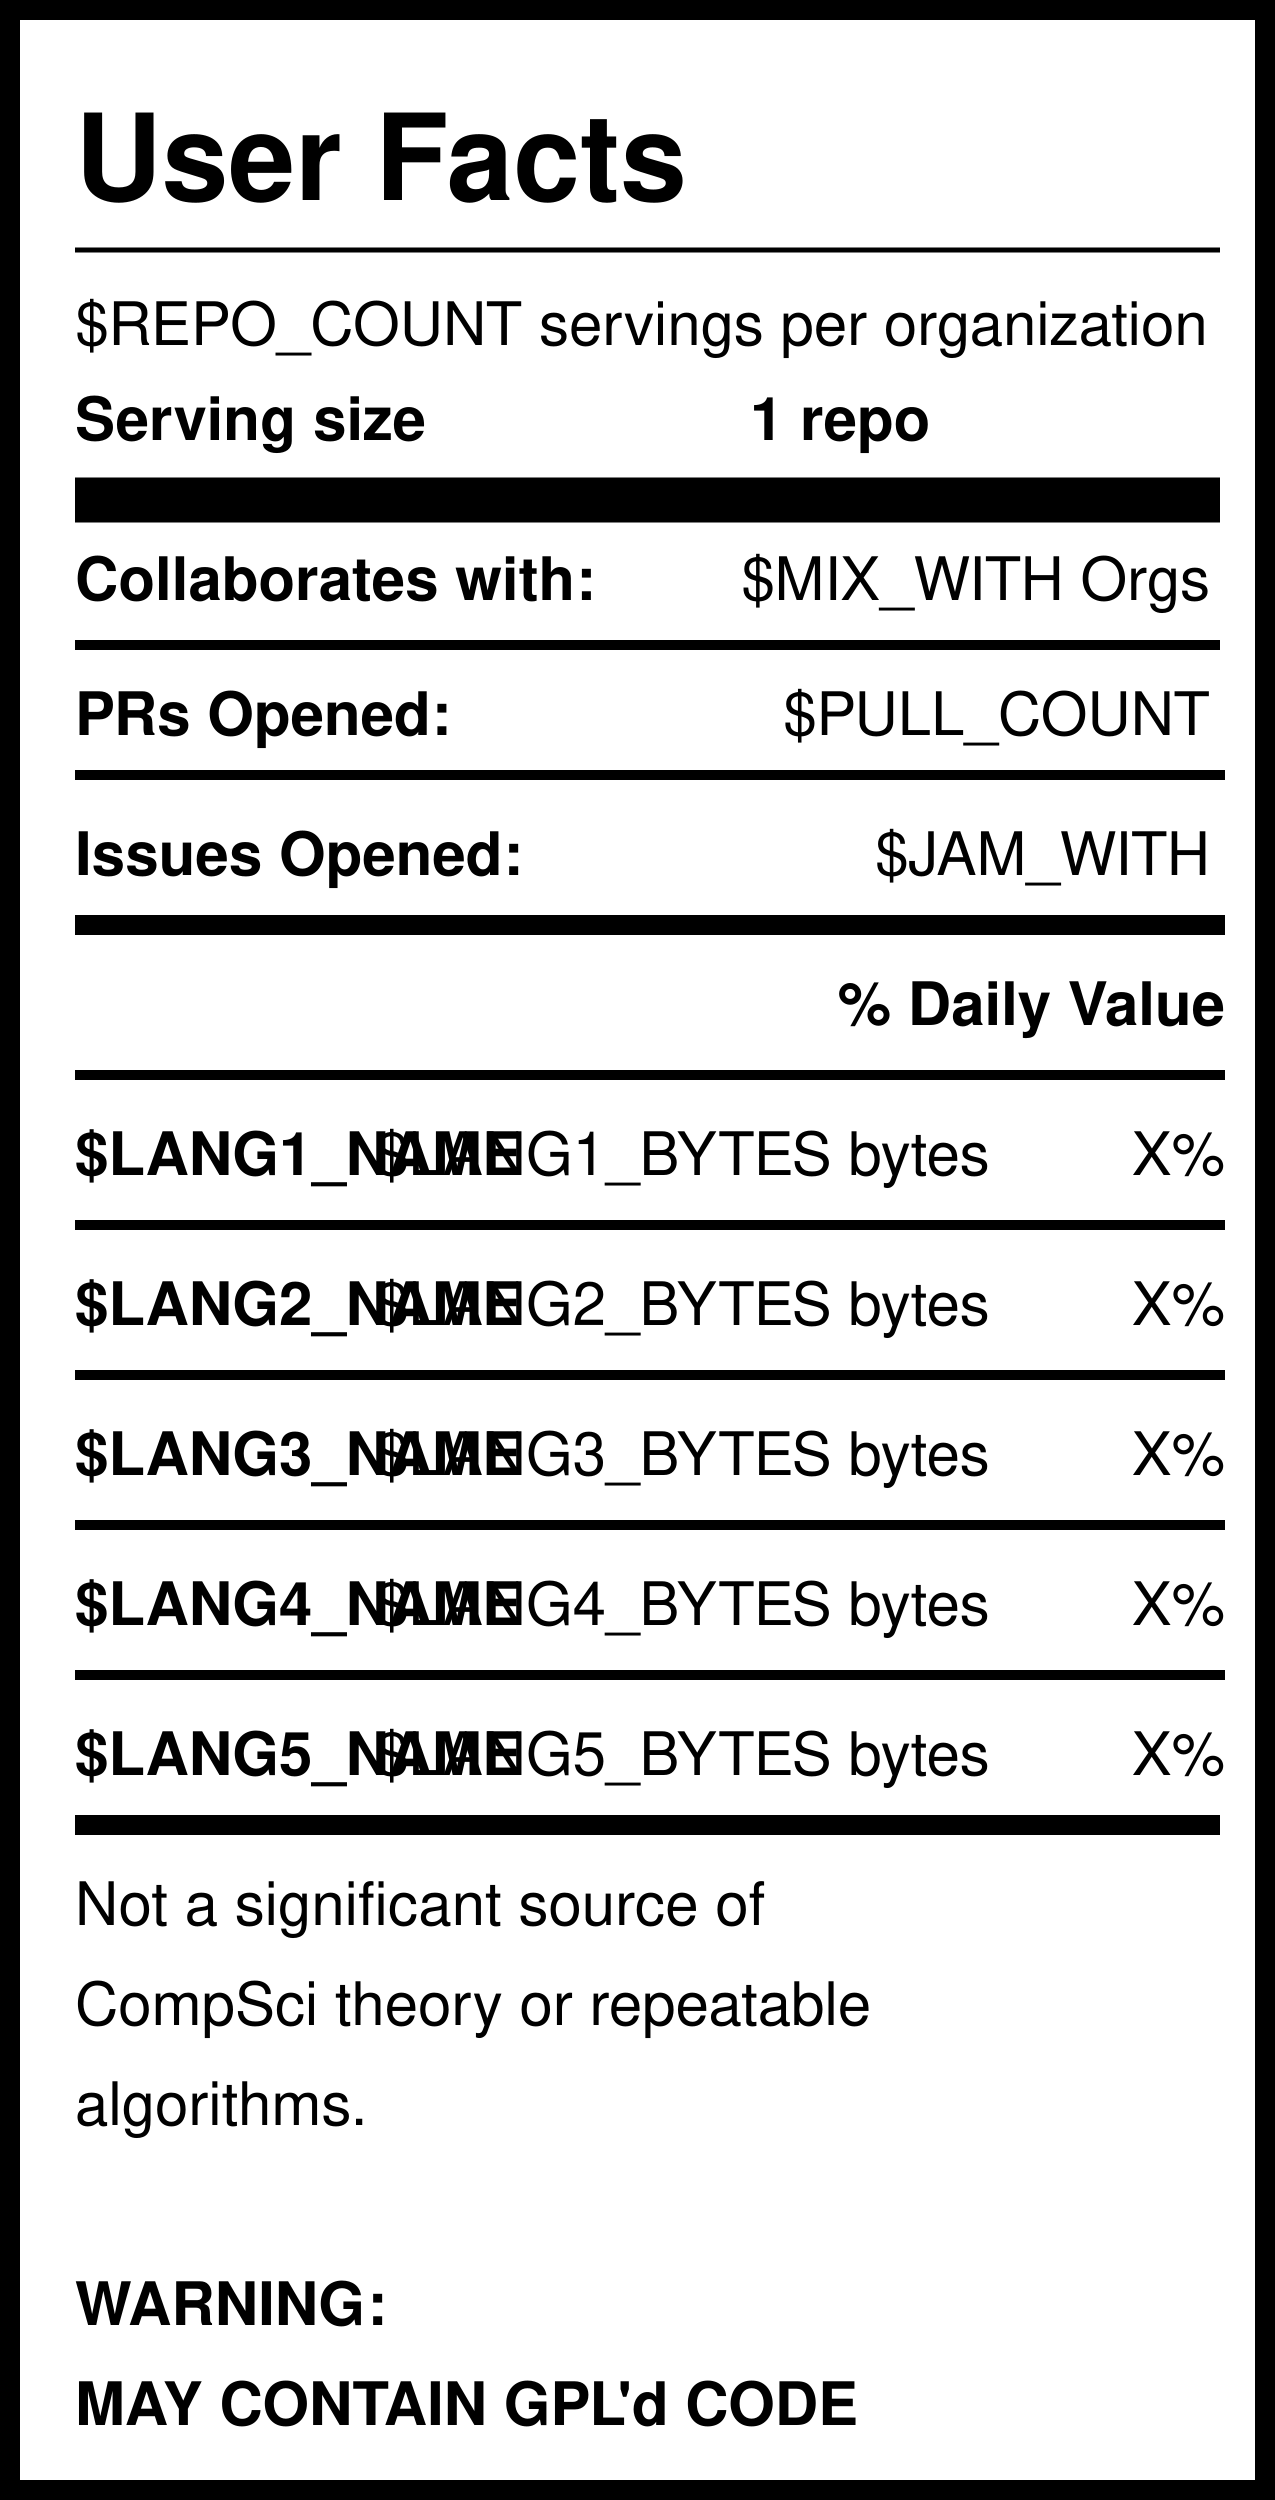
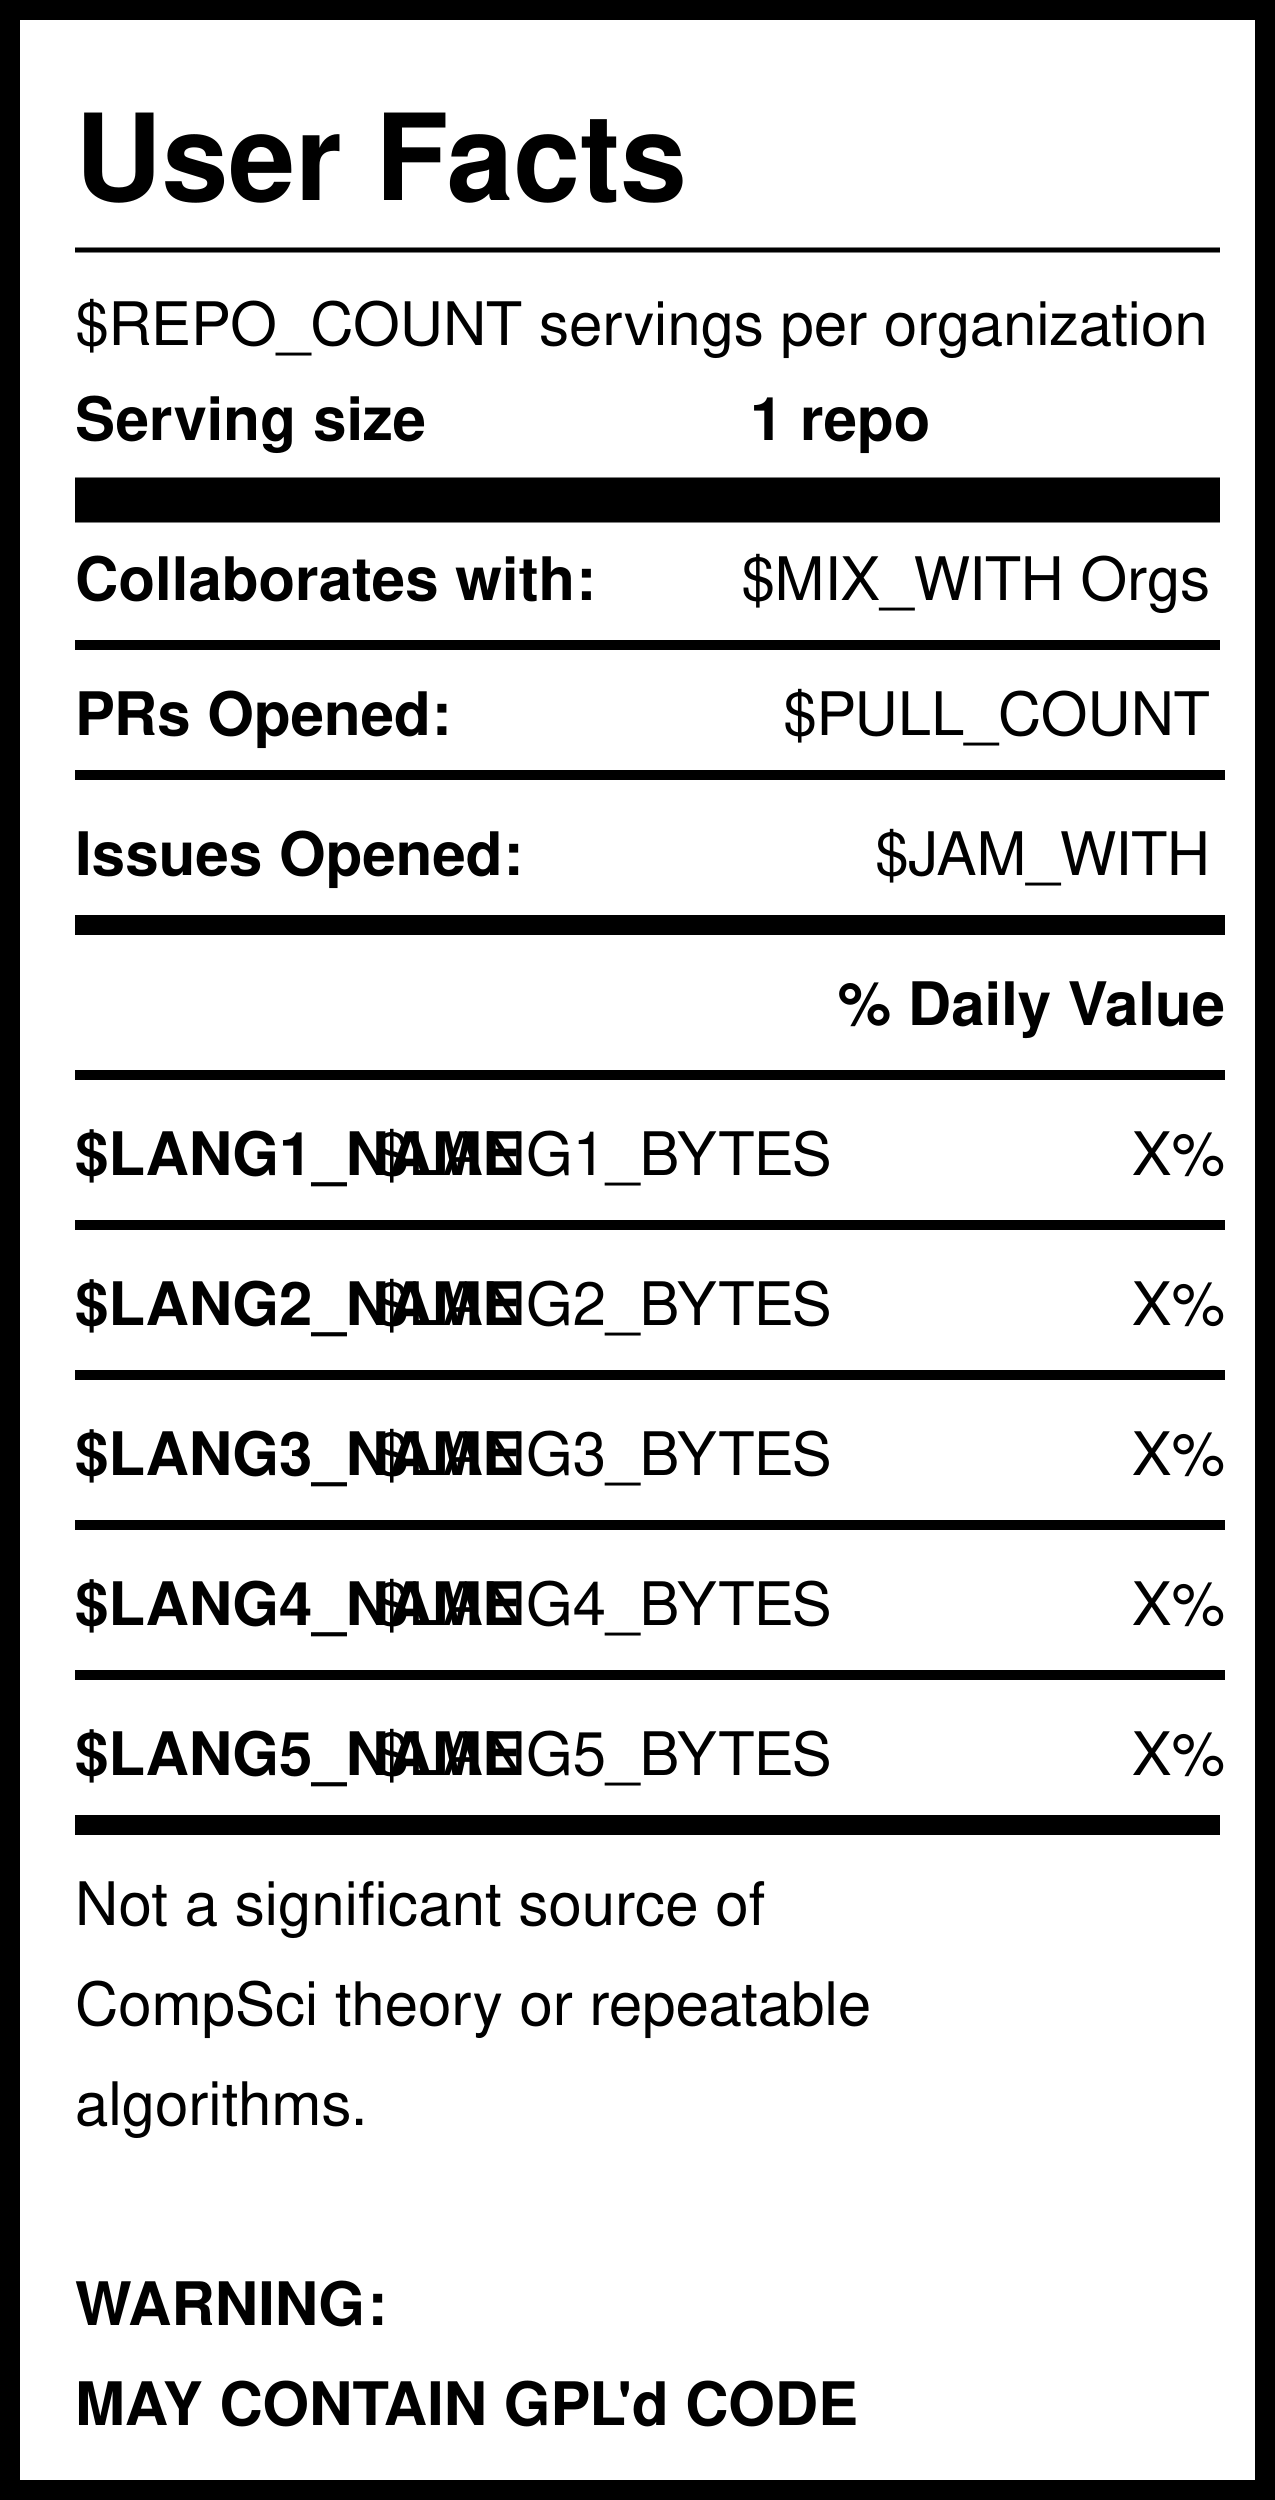
<svg xmlns="http://www.w3.org/2000/svg" version="1.1" width="255" height="500" style="background: white">
  <svg width="255" height="500">
    <rect width="255" height="500" style="fill:rgb(255,255,255);stroke-width:8;stroke:rgb(0,0,0)" />
    <text x="15" y="40" font-family="Helvetica" font-weight="bold" font-size="2em">User Facts</text>
    <line x1="15" y1="50" x2="244" y2="50" style="stroke:rgb(0,0,0);stroke-width:1" />
    <text x="15" y="69" font-family="Helvetica" lengthAdjust="spacingAndGlyphs">$REPO_COUNT servings per organization</text>
    <text x="15" y="88" font-family="Helvetica" font-weight="bold" lengthAdjust="spacingAndGlyphs">Serving size</text>
    <text x="150" y="88" font-family="Helvetica" font-weight="bold" lengthAdjust="spacingAndGlyphs">1 repo</text>
    <line x1="15" y1="100" x2="244" y2="100" style="stroke:rgb(0,0,0);stroke-width:9" />
    <text x="15" y="120" font-family="Helvetica" font-weight="bold" lengthAdjust="spacingAndGlyphs">Collaborates with:</text>
    <text x="242" y="120" font-family="Helvetica" text-anchor="end" lengthAdjust="spacingAndGlyphs">$MIX_WITH Orgs</text>
    <line x1="15" y1="129" x2="244" y2="129" style="stroke:rgb(0,0,0);stroke-width:2" />
    <text x="15" y="147" font-family="Helvetica" font-weight="bold" lengthAdjust="spacingAndGlyphs">PRs Opened:</text>
    <text x="242" y="147" font-family="Helvetica" text-anchor="end" lengthAdjust="spacingAndGlyphs">$PULL_COUNT</text>
    <text x="15" y="175" font-family="Helvetica" font-weight="bold" lengthAdjust="spacingAndGlyphs">Issues Opened:</text>
    <text x="242" y="175" font-family="Helvetica" lengthAdjust="spacingAndGlyphs" text-anchor="end">$JAM_WITH</text>
    <line x1="15" y1="185" x2="245" y2="185" style="stroke:rgb(0,0,0);stroke-width:4" />
    <line x1="15" y1="155" x2="245" y2="155" style="stroke:rgb(0,0,0);stroke-width:2" />
    <text x="245" y="205" font-family="Helvetica" font-weight="bold" text-anchor="end" lengthAdjust="spacingAndGlyphs">% Daily Value</text>
    <line x1="15" y1="215" x2="245" y2="215" style="stroke:rgb(0,0,0);stroke-width:2" />
    <text x="15" y="235" font-family="Helvetica" font-weight="bold" lengthAdjust="spacingAndGlyphs">$LANG1_NAME</text>
-     <text x="75" y="235" font-family="Helvetica" lengthAdjust="spacingAndGlyphs">$LANG1_BYTES bytes</text>
+     <text x="75" y="235" font-family="Helvetica" lengthAdjust="spacingAndGlyphs">$LANG1_BYTES</text>
    <text x="245" y="235" font-family="Helvetica" lengthAdjust="spacingAndGlyphs" text-anchor="end">X%</text>
    <line x1="15" y1="245" x2="245" y2="245" style="stroke:rgb(0,0,0);stroke-width:2" />
    <text x="15" y="265" font-family="Helvetica" font-weight="bold" lengthAdjust="spacingAndGlyphs">$LANG2_NAME</text>
-     <text x="75" y="265" font-family="Helvetica" lengthAdjust="spacingAndGlyphs">$LANG2_BYTES bytes</text>
+     <text x="75" y="265" font-family="Helvetica" lengthAdjust="spacingAndGlyphs">$LANG2_BYTES</text>
    <text x="245" y="265" font-family="Helvetica" lengthAdjust="spacingAndGlyphs" text-anchor="end">X%</text>
    <line x1="15" y1="275" x2="245" y2="275" style="stroke:rgb(0,0,0);stroke-width:2" />
    <text x="15" y="295" font-family="Helvetica" font-weight="bold" lengthAdjust="spacingAndGlyphs">$LANG3_NAME</text>
-     <text x="75" y="295" font-family="Helvetica" lengthAdjust="spacingAndGlyphs">$LANG3_BYTES bytes</text>
+     <text x="75" y="295" font-family="Helvetica" lengthAdjust="spacingAndGlyphs">$LANG3_BYTES</text>
    <text x="245" y="295" font-family="Helvetica" lengthAdjust="spacingAndGlyphs" text-anchor="end">X%</text>
    <line x1="15" y1="305" x2="245" y2="305" style="stroke:rgb(0,0,0);stroke-width:2" />
    <text x="15" y="325" font-family="Helvetica" font-weight="bold" lengthAdjust="spacingAndGlyphs">$LANG4_NAME</text>
-     <text x="75" y="325" font-family="Helvetica" lengthAdjust="spacingAndGlyphs">$LANG4_BYTES bytes</text>
+     <text x="75" y="325" font-family="Helvetica" lengthAdjust="spacingAndGlyphs">$LANG4_BYTES</text>
    <text x="245" y="325" font-family="Helvetica" lengthAdjust="spacingAndGlyphs" text-anchor="end">X%</text>
    <line x1="15" y1="335" x2="245" y2="335" style="stroke:rgb(0,0,0);stroke-width:2" />
    <text x="15" y="355" font-family="Helvetica" font-weight="bold" lengthAdjust="spacingAndGlyphs">$LANG5_NAME</text>
-     <text x="75" y="355" font-family="Helvetica" lengthAdjust="spacingAndGlyphs">$LANG5_BYTES bytes</text>
+     <text x="75" y="355" font-family="Helvetica" lengthAdjust="spacingAndGlyphs">$LANG5_BYTES</text>
    <text x="245" y="355" font-family="Helvetica" lengthAdjust="spacingAndGlyphs" text-anchor="end">X%</text>
    <line x1="15" y1="365" x2="244" y2="365" style="stroke:rgb(0,0,0);stroke-width:4" />
    <text id="Warning1" x="15" y="385" font-family="Helvetica" lengthAdjust="spacingAndGlyphs">Not a significant source of </text>
    <text id="Warning2" x="15" y="405" font-family="Helvetica" lengthAdjust="spacingAndGlyphs">CompSci theory or repeatable</text>
    <text id="Warning3" x="15" y="425" font-family="Helvetica" lengthAdjust="spacingAndGlyphs">algorithms. </text>
    <text id="GPL1" x="15" y="465" font-family="Helvetica" font-weight="bold" lengthAdjust="spacingAndGlyphs">WARNING:</text>
    <text id="GPL2" x="15" y="485" font-family="Helvetica" font-weight="bold" lengthAdjust="spacingAndGlyphs">MAY CONTAIN GPL'd CODE</text>
  </svg>
</svg>
